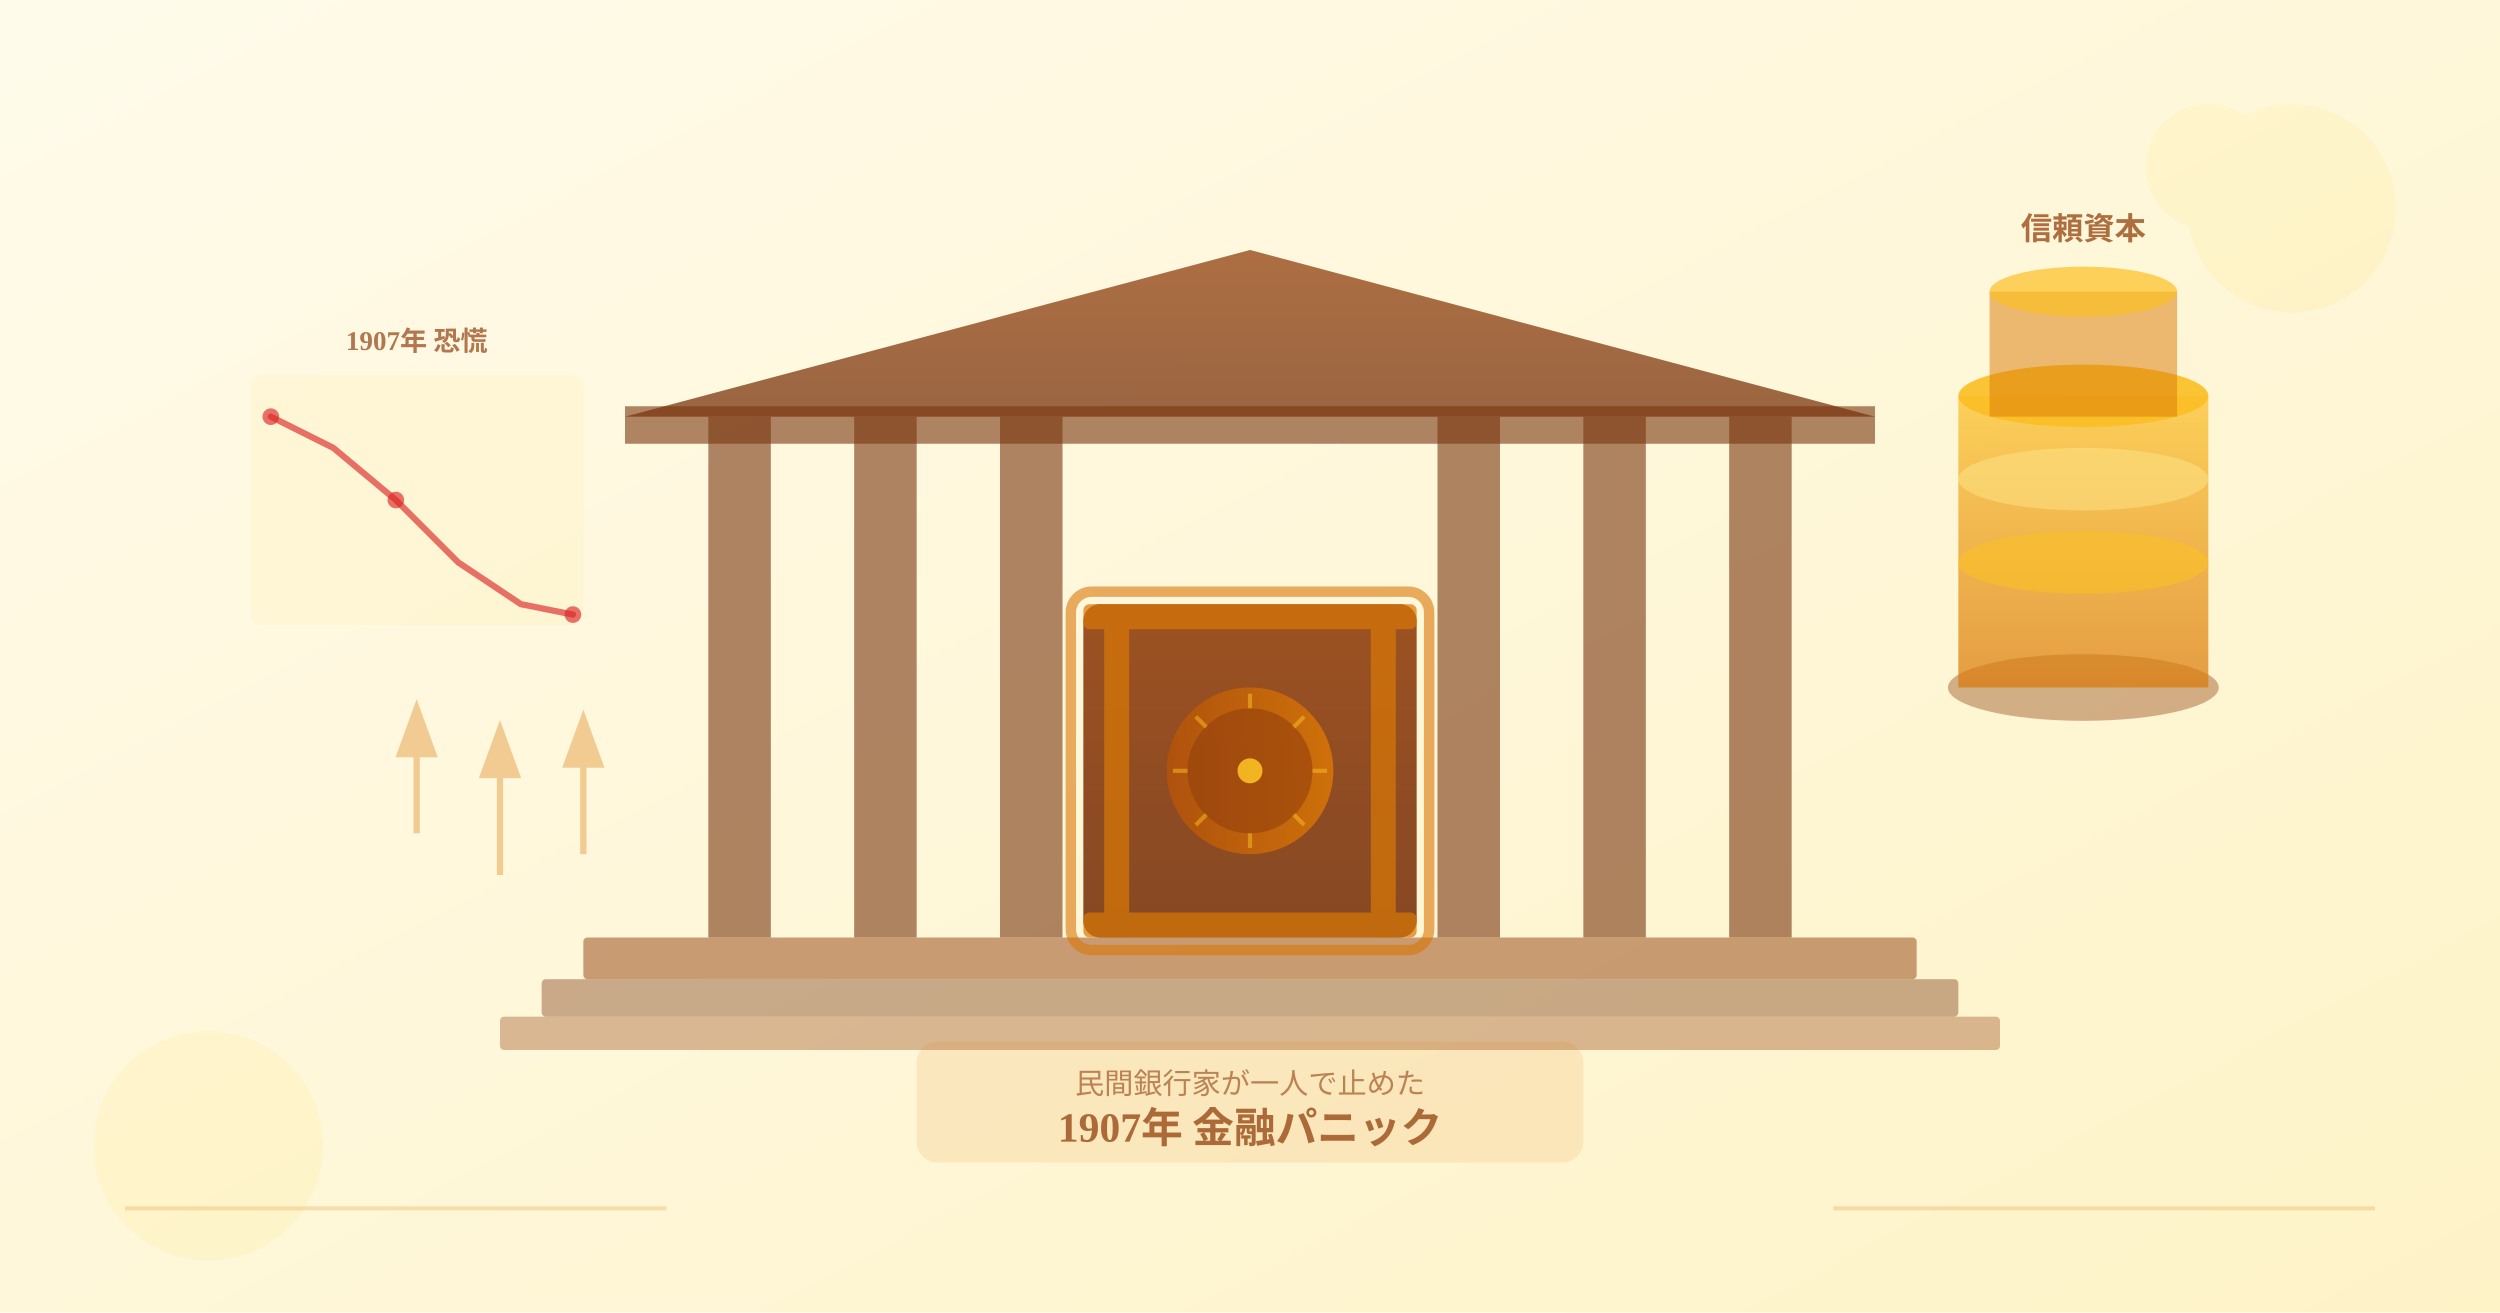
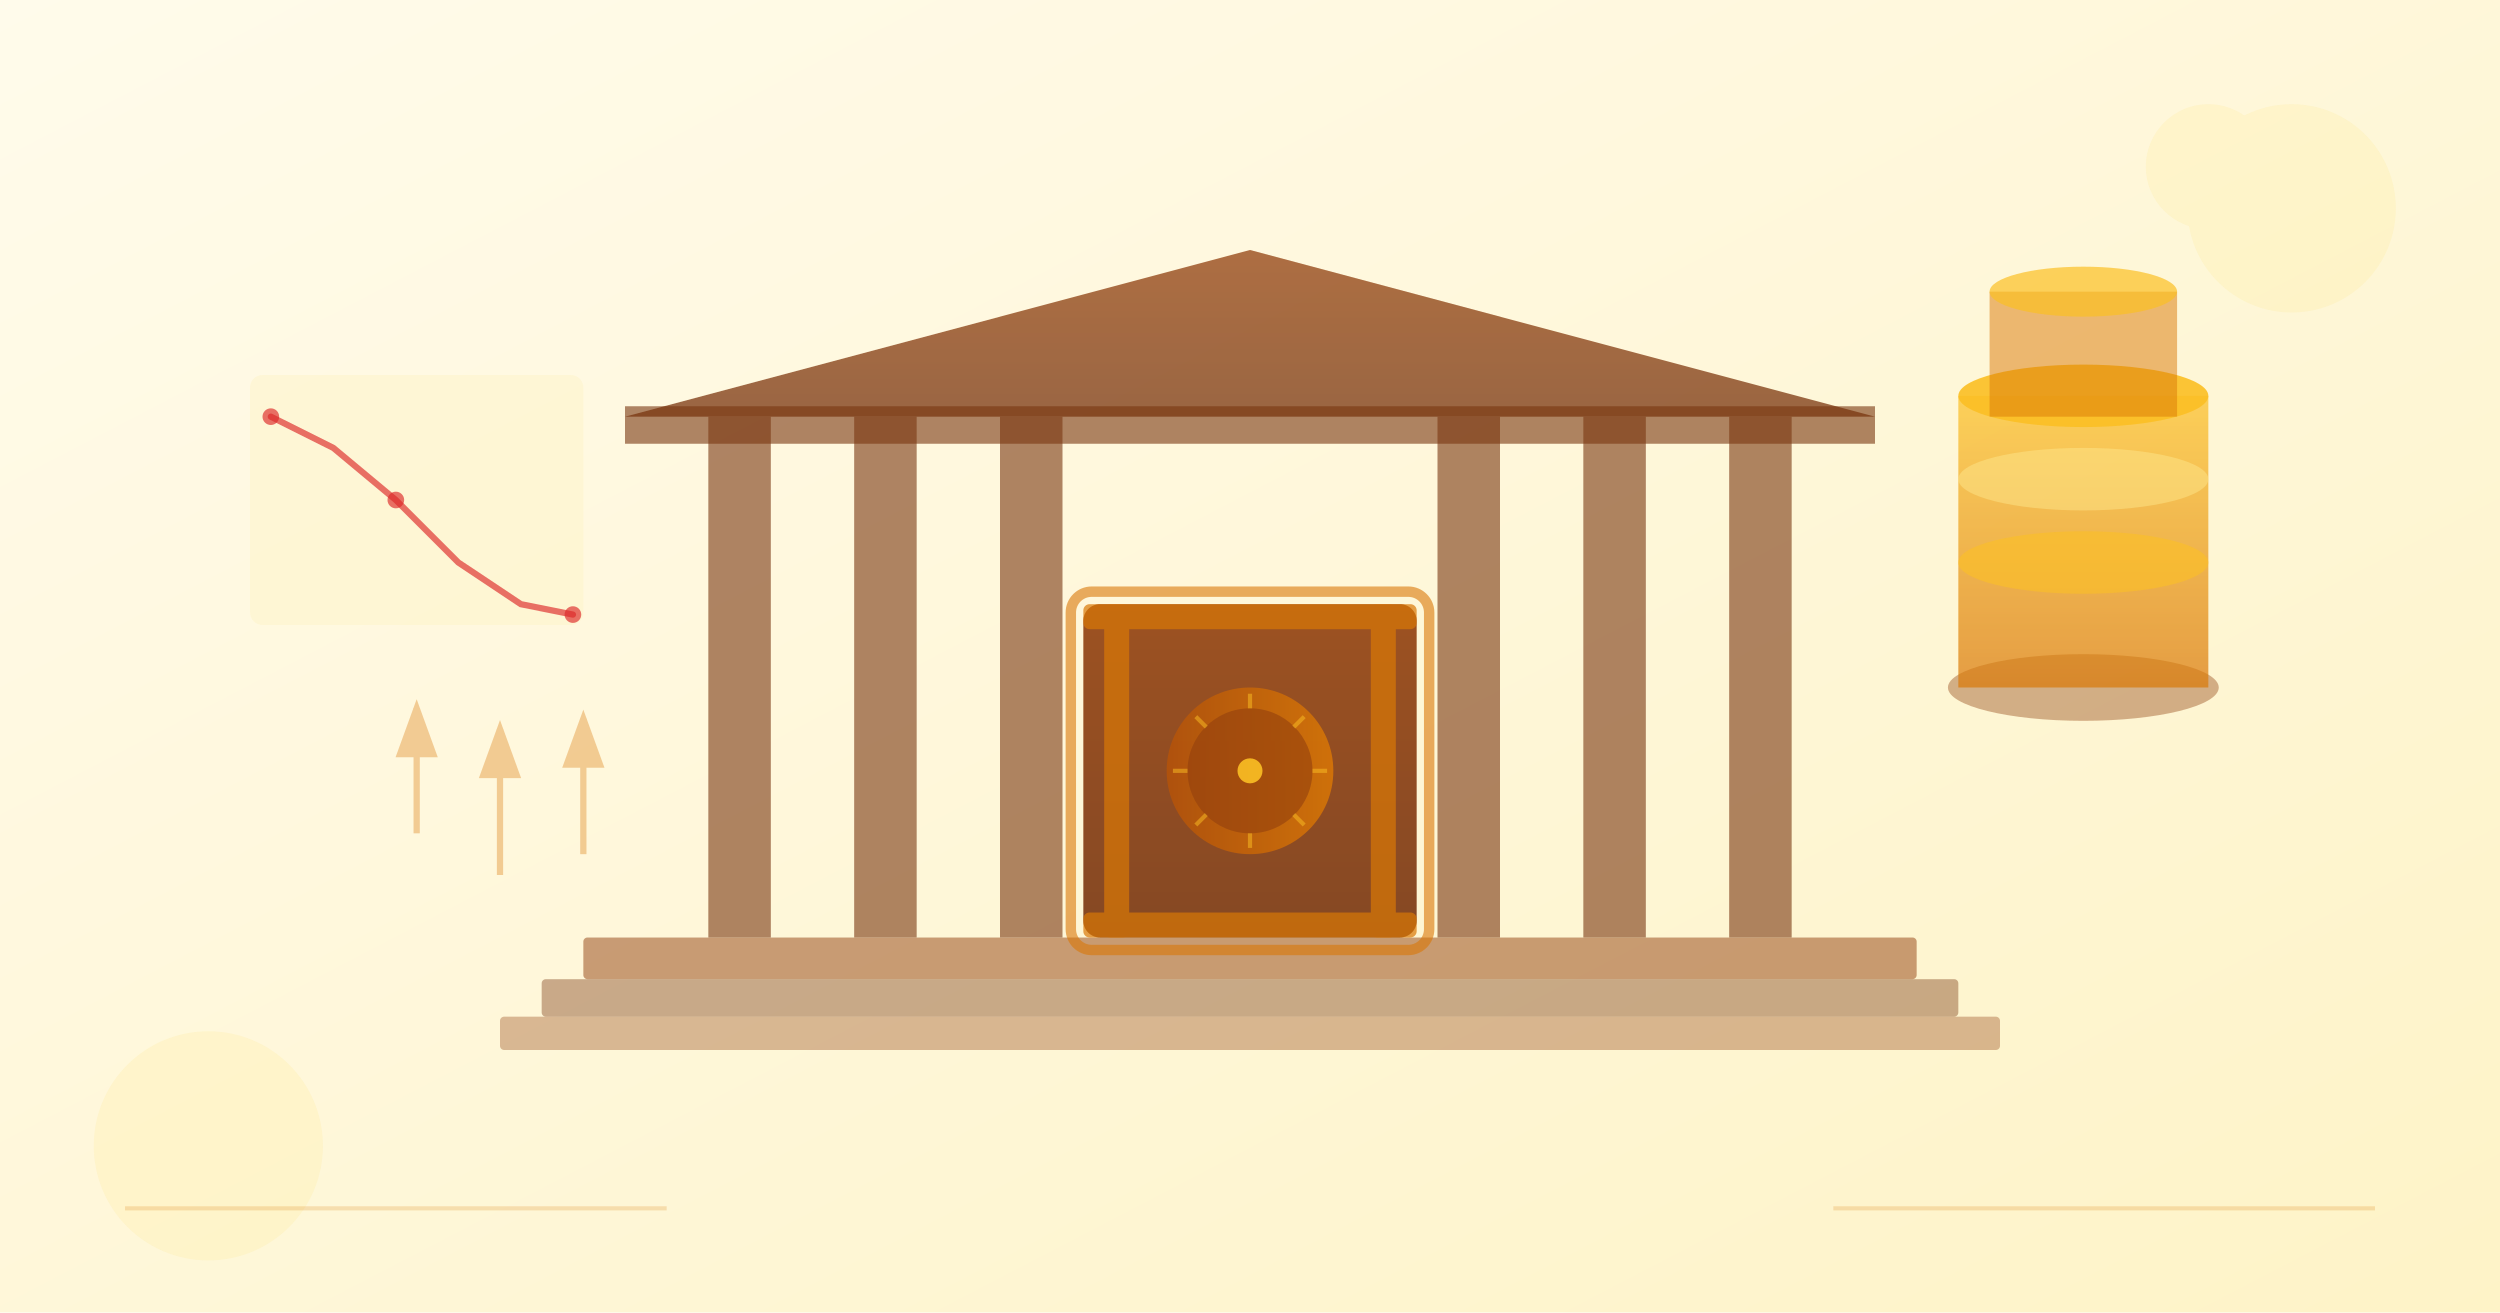
<svg xmlns="http://www.w3.org/2000/svg" width="1200" height="630" viewBox="0 0 1200 630">
  <defs>
    <linearGradient id="bgGrad" x1="0" y1="0" x2="1" y2="1">
      <stop offset="0%" stop-color="#fffbeb" />
      <stop offset="100%" stop-color="#fef3c7" />
    </linearGradient>
    <linearGradient id="vaultGrad" x1="0" y1="0" x2="0" y2="1">
      <stop offset="0%" stop-color="#92400e" />
      <stop offset="100%" stop-color="#78350f" />
    </linearGradient>
    <linearGradient id="doorGrad" x1="0" y1="0" x2="1" y2="0">
      <stop offset="0%" stop-color="#b45309" />
      <stop offset="100%" stop-color="#d97706" />
    </linearGradient>
    <linearGradient id="coinGrad" x1="0" y1="0" x2="0" y2="1">
      <stop offset="0%" stop-color="#fbbf24" />
      <stop offset="100%" stop-color="#d97706" />
    </linearGradient>
  </defs>
  <rect width="1200" height="630" fill="url(#bgGrad)" />
  <g fill="#78350f" opacity="0.6">
    <rect x="340" y="200" width="30" height="250" />
    <rect x="410" y="200" width="30" height="250" />
    <rect x="480" y="200" width="30" height="250" />
    <rect x="690" y="200" width="30" height="250" />
    <rect x="760" y="200" width="30" height="250" />
    <rect x="830" y="200" width="30" height="250" />
  </g>
  <polygon points="300,200 600,120 900,200" fill="url(#vaultGrad)" opacity="0.75" />
  <rect x="300" y="195" width="600" height="18" fill="#78350f" opacity="0.6" />
  <rect x="280" y="450" width="640" height="20" rx="2" fill="#92400e" opacity="0.5" />
  <rect x="260" y="470" width="680" height="18" rx="2" fill="#78350f" opacity="0.4" />
  <rect x="240" y="488" width="720" height="16" rx="2" fill="#92400e" opacity="0.35" />
  <rect x="520" y="290" width="160" height="160" rx="8" fill="url(#vaultGrad)" opacity="0.9" />
  <rect x="514" y="284" width="172" height="172" rx="10" fill="none" stroke="#d97706" stroke-width="5" opacity="0.6" />
  <circle cx="600" cy="370" r="40" fill="url(#doorGrad)" opacity="0.85" />
  <circle cx="600" cy="370" r="30" fill="#92400e" opacity="0.6" />
  <circle cx="600" cy="370" r="6" fill="#fbbf24" opacity="0.9" />
  <g stroke="#fbbf24" stroke-width="2" opacity="0.5">
    <line x1="600" y1="333" x2="600" y2="340" />
    <line x1="600" y1="400" x2="600" y2="407" />
    <line x1="563" y1="370" x2="570" y2="370" />
    <line x1="630" y1="370" x2="637" y2="370" />
    <line x1="574" y1="344" x2="579" y2="349" />
    <line x1="621" y1="391" x2="626" y2="396" />
    <line x1="574" y1="396" x2="579" y2="391" />
    <line x1="621" y1="349" x2="626" y2="344" />
  </g>
  <g fill="#d97706" opacity="0.7">
    <rect x="530" y="290" width="12" height="160" rx="3" />
    <rect x="658" y="290" width="12" height="160" rx="3" />
    <rect x="520" y="290" width="160" height="12" rx="3" />
    <rect x="520" y="438" width="160" height="12" rx="3" />
  </g>
  <g transform="translate(120, 180)">
    <rect x="0" y="0" width="160" height="120" rx="6" fill="#fef3c7" opacity="0.5" />
    <polyline points="10,20 40,35 70,60 100,90 130,110 155,115" fill="none" stroke="#dc2626" stroke-width="3" stroke-linecap="round" opacity="0.65" />
    <g fill="#dc2626" opacity="0.65">
      <circle cx="10" cy="20" r="4" />
      <circle cx="70" cy="60" r="4" />
      <circle cx="155" cy="115" r="4" />
    </g>
-     <text x="80" y="-12" text-anchor="middle" font-size="13" fill="#92400e" font-weight="bold" opacity="0.7">1907年 恐慌</text>
  </g>
  <g transform="translate(1000, 300)">
    <ellipse cx="0" cy="30" rx="65" ry="16" fill="#92400e" opacity="0.4" />
    <rect x="-60" y="-110" width="120" height="140" fill="url(#coinGrad)" opacity="0.7" />
    <ellipse cx="0" cy="-110" rx="60" ry="15" fill="#fbbf24" opacity="0.9" />
    <ellipse cx="0" cy="-70" rx="60" ry="15" fill="#fde68a" opacity="0.5" />
    <ellipse cx="0" cy="-30" rx="60" ry="15" fill="#fbbf24" opacity="0.6" />
    <rect x="-45" y="-160" width="90" height="60" fill="#d97706" opacity="0.5" />
    <ellipse cx="0" cy="-160" rx="45" ry="12" fill="#fbbf24" opacity="0.7" />
-     <text x="0" y="-185" text-anchor="middle" font-size="15" fill="#92400e" font-weight="bold" opacity="0.75">信頼資本</text>
  </g>
  <g stroke="#d97706" stroke-width="3" fill="none" opacity="0.35">
    <line x1="200" y1="400" x2="200" y2="340" />
    <polygon points="200,340 192,362 208,362" fill="#d97706" />
    <line x1="240" y1="420" x2="240" y2="350" />
    <polygon points="240,350 232,372 248,372" fill="#d97706" />
    <line x1="280" y1="410" x2="280" y2="345" />
    <polygon points="280,345 272,367 288,367" fill="#d97706" />
  </g>
-   <rect x="440" y="500" width="320" height="58" rx="10" fill="#d97706" opacity="0.12" />
-   <text x="600" y="525" text-anchor="middle" font-size="14" fill="#92400e" opacity="0.6">民間銀行家が一人で止めた</text>
-   <text x="600" y="548" text-anchor="middle" font-size="20" fill="#92400e" font-weight="bold" opacity="0.75">1907年 金融パニック</text>
  <g fill="#fde68a" opacity="0.2">
    <circle cx="100" cy="550" r="55" />
    <circle cx="1100" cy="100" r="50" />
    <circle cx="1060" cy="80" r="30" />
  </g>
  <line x1="60" y1="580" x2="320" y2="580" stroke="#d97706" stroke-width="2" opacity="0.2" />
  <line x1="880" y1="580" x2="1140" y2="580" stroke="#d97706" stroke-width="2" opacity="0.2" />
</svg>
